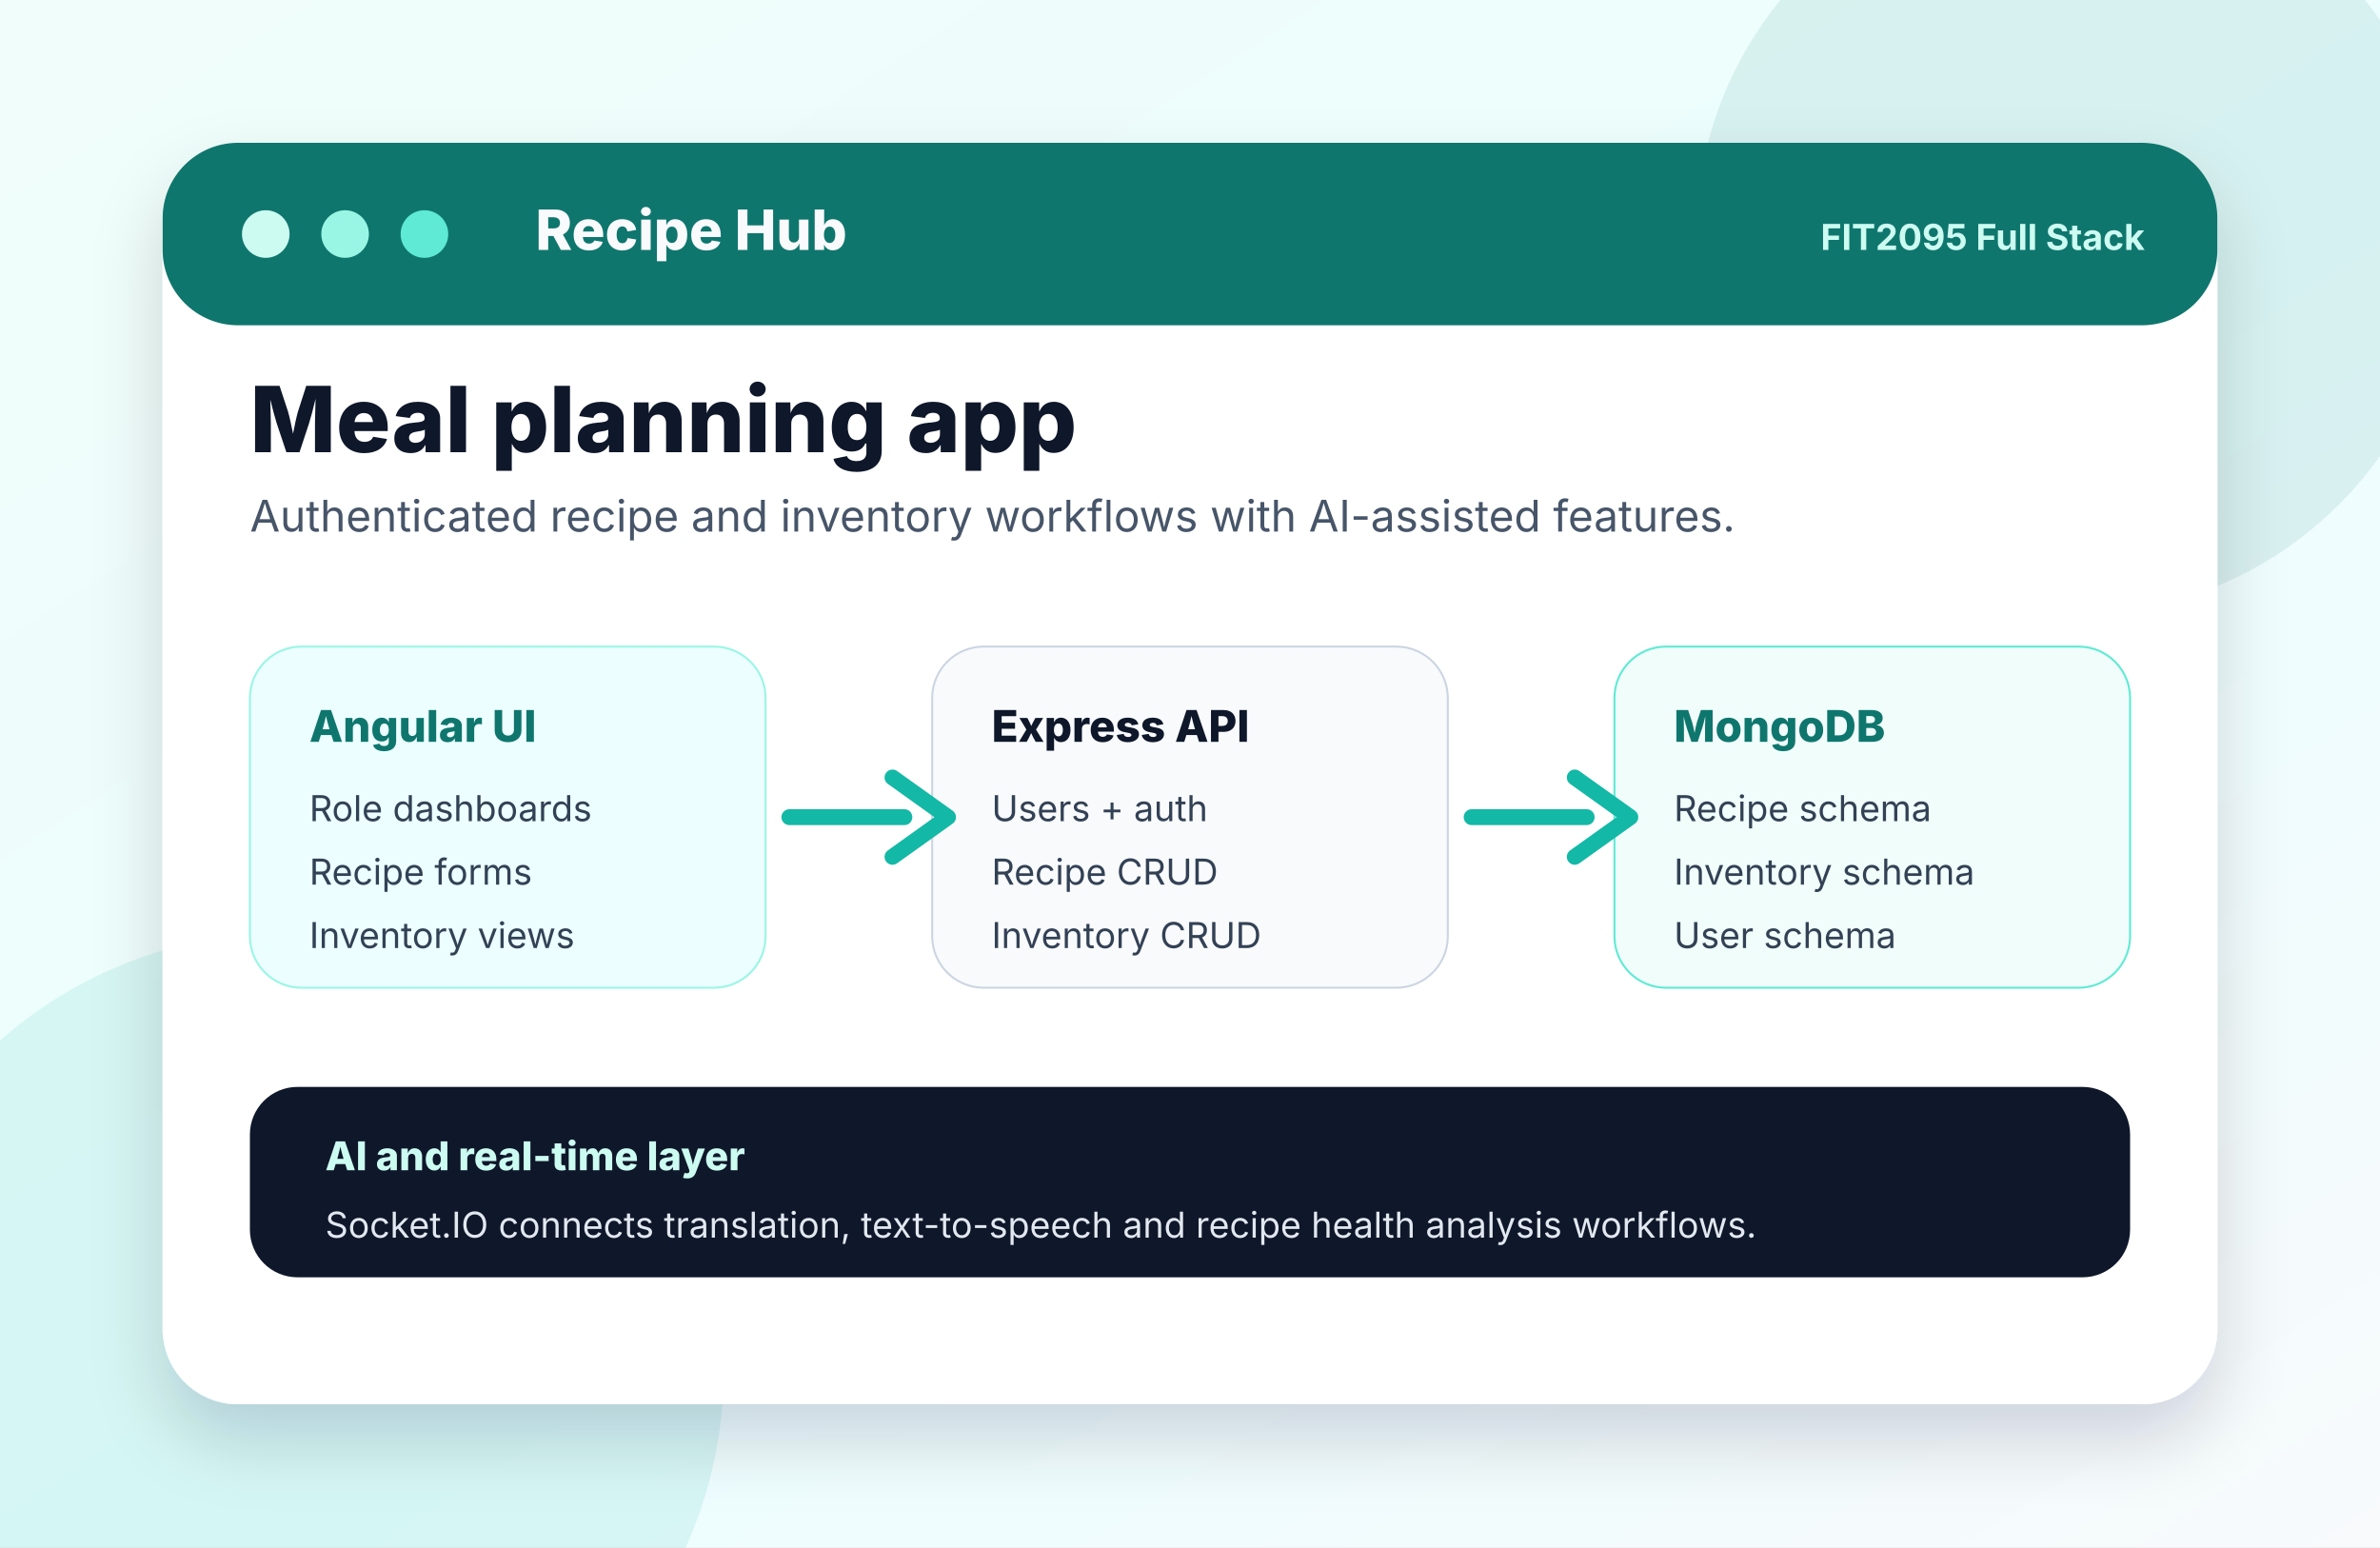
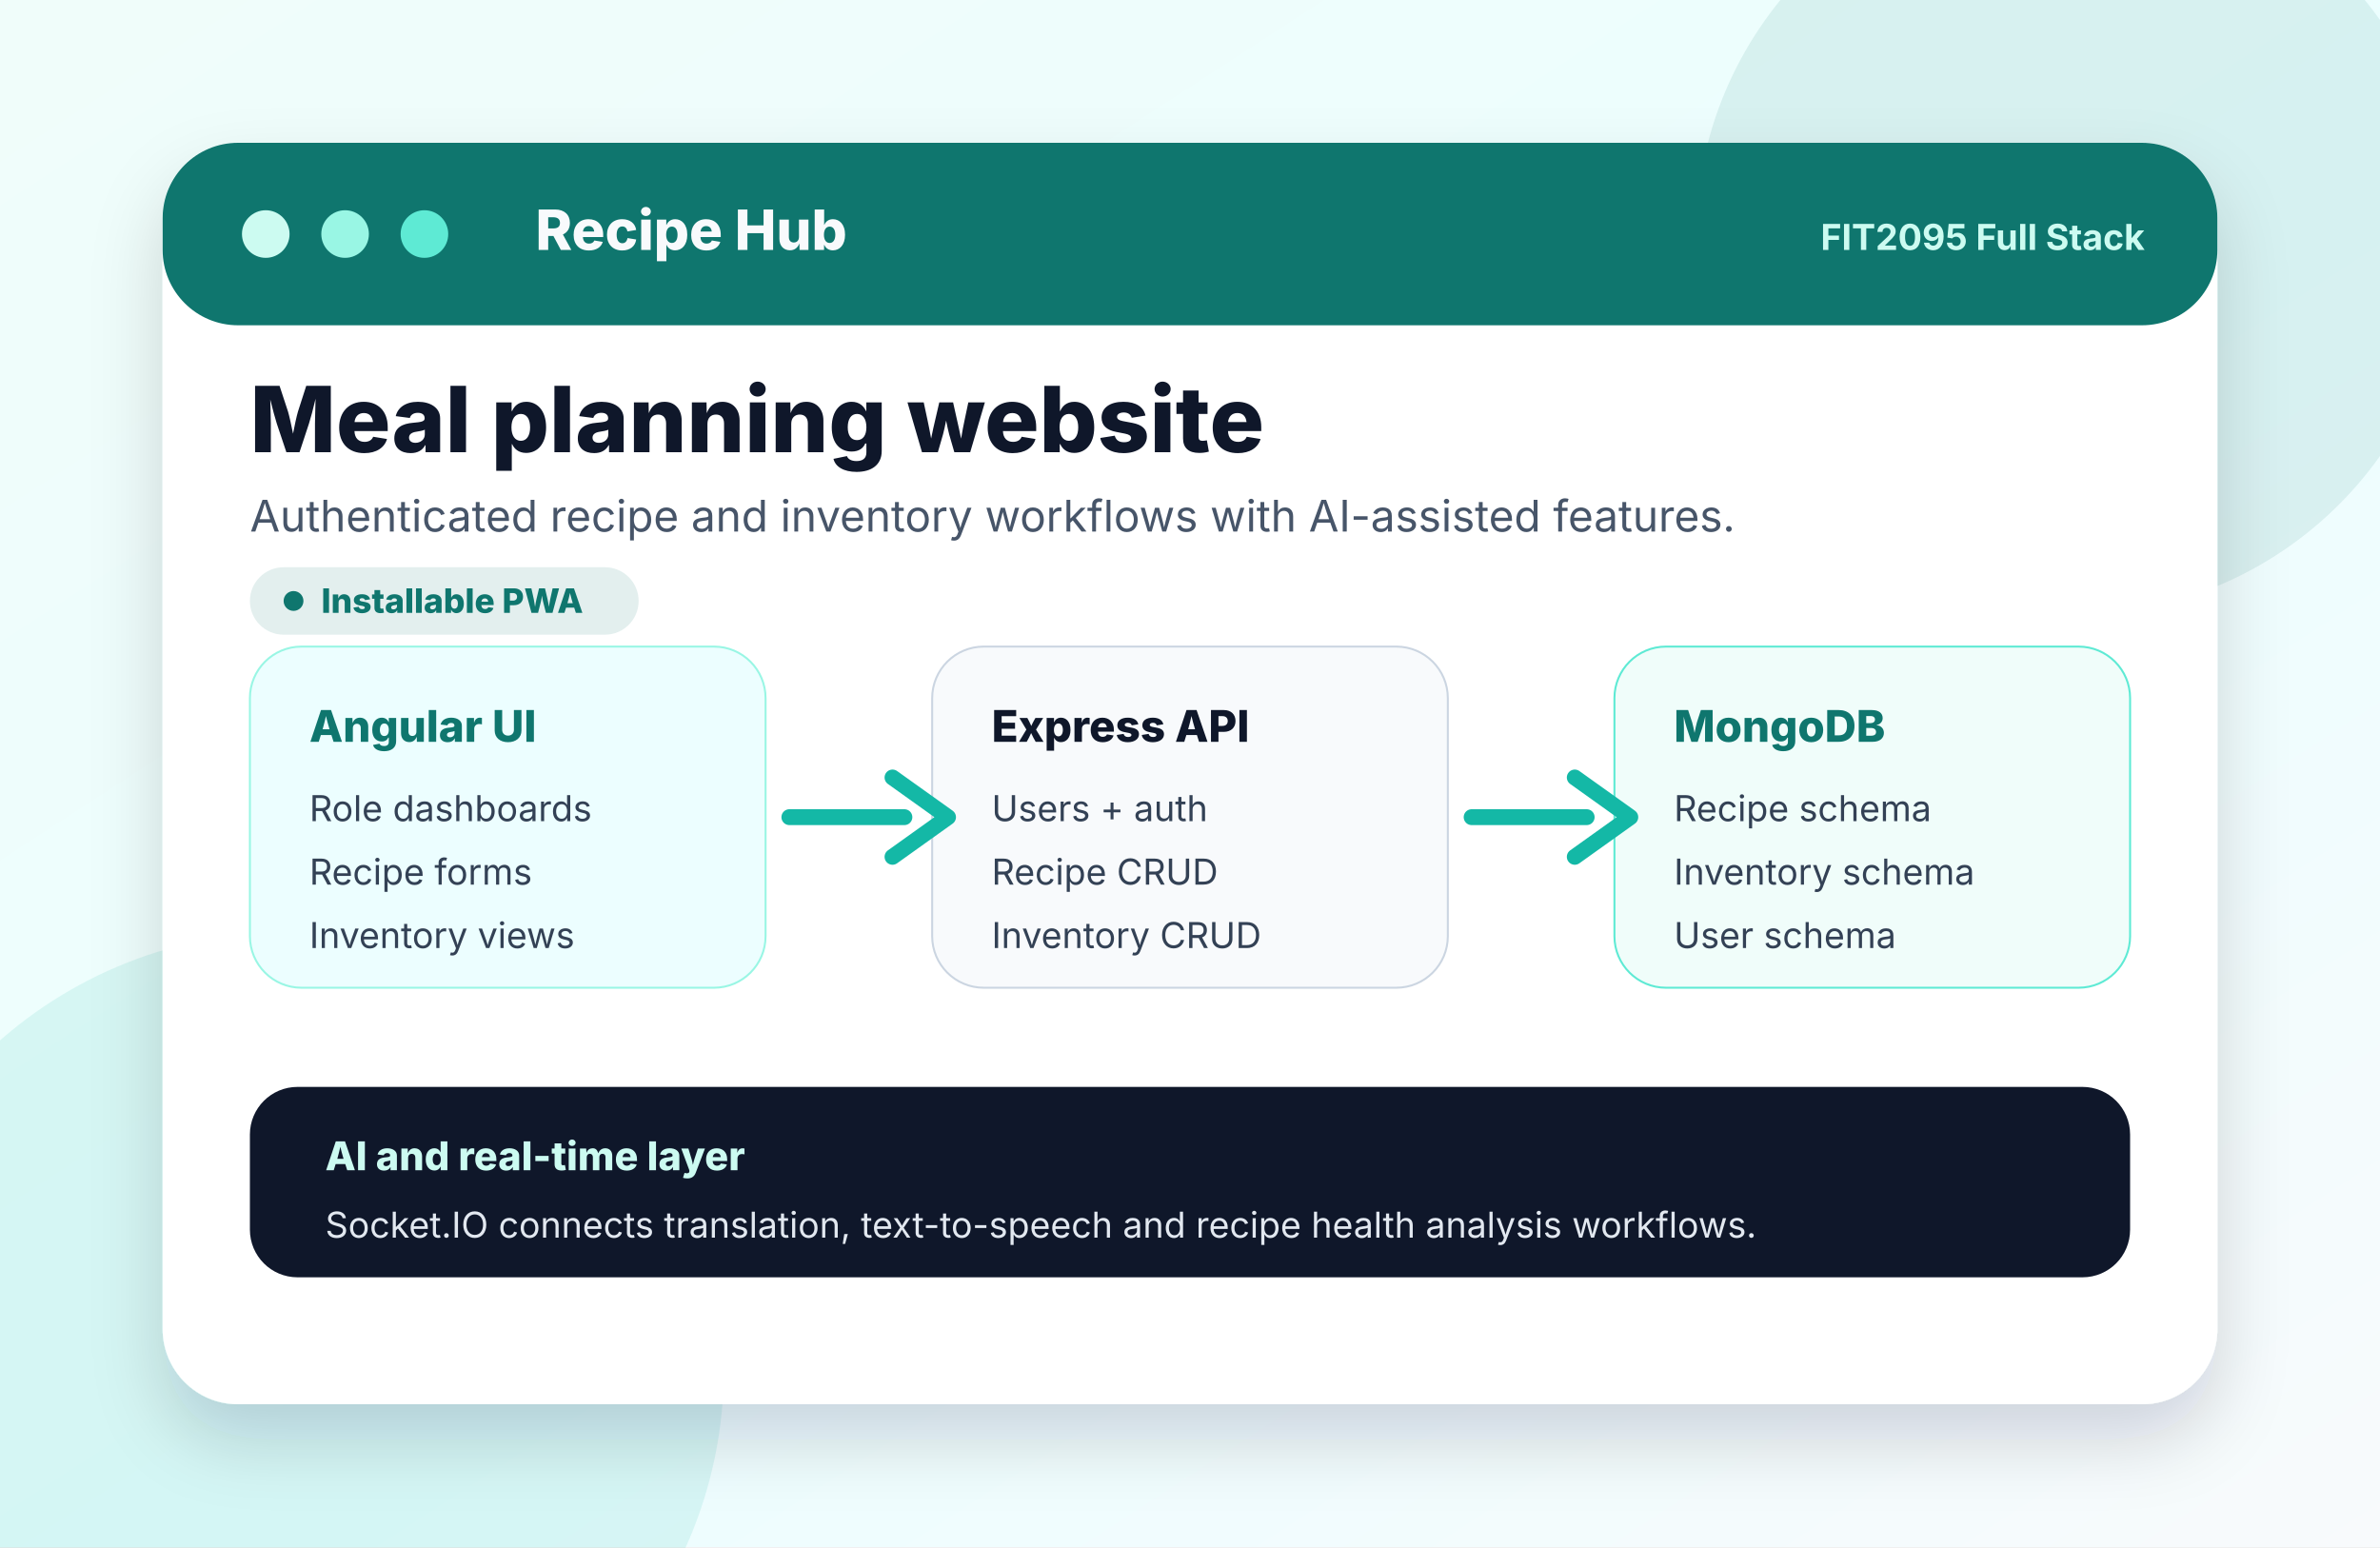
<svg xmlns="http://www.w3.org/2000/svg" width="1200" height="780" viewBox="0 0 1200 780" role="img" aria-labelledby="title desc">
  <defs>
    <linearGradient id="bg" x1="0" x2="1" y1="0" y2="1">
      <stop offset="0%" stop-color="#f0fdfa" />
      <stop offset="56%" stop-color="#ecfeff" />
      <stop offset="100%" stop-color="#f8fafc" />
    </linearGradient>
    <filter id="shadow" x="-20%" y="-20%" width="140%" height="140%">
      <feDropShadow dx="0" dy="18" stdDeviation="18" flood-color="#0f172a" flood-opacity="0.16" />
    </filter>
  </defs>
  <rect width="1200" height="780" fill="url(#bg)" />
  <circle cx="1045" cy="120" r="190" fill="#0f766e" opacity="0.1" />
  <circle cx="145" cy="690" r="220" fill="#14b8a6" opacity="0.11" />
  <rect x="82" y="72" width="1036" height="636" rx="38" fill="#ffffff" filter="url(#shadow)" />
  <rect x="82" y="72" width="1036" height="92" rx="38" fill="#0f766e" />
  <circle cx="134" cy="118" r="12" fill="#ccfbf1" />
  <circle cx="174" cy="118" r="12" fill="#99f6e4" />
  <circle cx="214" cy="118" r="12" fill="#5eead4" />
  <text x="270" y="126" fill="#f8fafc" font-family="Inter, Arial, sans-serif" font-size="28" font-weight="800">Recipe Hub</text>
  <text x="918" y="126" fill="#ccfbf1" font-family="Inter, Arial, sans-serif" font-size="18" font-weight="700">FIT2095 Full Stack</text>
-   <text x="126" y="228" fill="#0f172a" font-family="Inter, Arial, sans-serif" font-size="46" font-weight="800">Meal planning app</text>
+   <text x="126" y="228" fill="#0f172a" font-family="Inter, Arial, sans-serif" font-size="46" font-weight="800">Meal planning website</text>
  <text x="126" y="268" fill="#475569" font-family="Inter, Arial, sans-serif" font-size="22">Authenticated recipe and inventory workflows with AI-assisted features.</text>
+   <g>
+     <rect x="126" y="286" width="196" height="34" rx="17" fill="#0f766e" opacity="0.12" />
+     <circle cx="148" cy="303" r="5" fill="#0f766e" />
+     <text x="162" y="309" fill="#0f766e" font-family="Inter, Arial, sans-serif" font-size="17" font-weight="800">Installable PWA</text>
+   </g>
  <g font-family="Inter, Arial, sans-serif">
    <rect x="126" y="326" width="260" height="172" rx="26" fill="#ecfeff" stroke="#99f6e4" />
    <text x="156" y="374" fill="#0f766e" font-size="22" font-weight="800">Angular UI</text>
    <text x="156" y="414" fill="#334155" font-size="18">Role dashboards</text>
    <text x="156" y="446" fill="#334155" font-size="18">Recipe forms</text>
    <text x="156" y="478" fill="#334155" font-size="18">Inventory views</text>
    <rect x="470" y="326" width="260" height="172" rx="26" fill="#f8fafc" stroke="#cbd5e1" />
    <text x="500" y="374" fill="#0f172a" font-size="22" font-weight="800">Express API</text>
    <text x="500" y="414" fill="#334155" font-size="18">Users + auth</text>
    <text x="500" y="446" fill="#334155" font-size="18">Recipe CRUD</text>
    <text x="500" y="478" fill="#334155" font-size="18">Inventory CRUD</text>
    <rect x="814" y="326" width="260" height="172" rx="26" fill="#f0fdfa" stroke="#5eead4" />
    <text x="844" y="374" fill="#0f766e" font-size="22" font-weight="800">MongoDB</text>
    <text x="844" y="414" fill="#334155" font-size="18">Recipe schema</text>
    <text x="844" y="446" fill="#334155" font-size="18">Inventory schema</text>
    <text x="844" y="478" fill="#334155" font-size="18">User schema</text>
    <path d="M398 412h58" stroke="#14b8a6" stroke-width="8" stroke-linecap="round" />
    <path d="M742 412h58" stroke="#14b8a6" stroke-width="8" stroke-linecap="round" />
    <path d="M450 392l28 20-28 20" fill="none" stroke="#14b8a6" stroke-width="8" stroke-linecap="round" stroke-linejoin="round" />
    <path d="M794 392l28 20-28 20" fill="none" stroke="#14b8a6" stroke-width="8" stroke-linecap="round" stroke-linejoin="round" />
    <rect x="126" y="548" width="948" height="96" rx="24" fill="#0f172a" />
    <text x="164" y="590" fill="#ccfbf1" font-size="20" font-weight="800">AI and real-time layer</text>
    <text x="164" y="624" fill="#e2e8f0" font-size="18">Socket.IO connects translation, text-to-speech and recipe health analysis workflows.</text>
  </g>
</svg>
